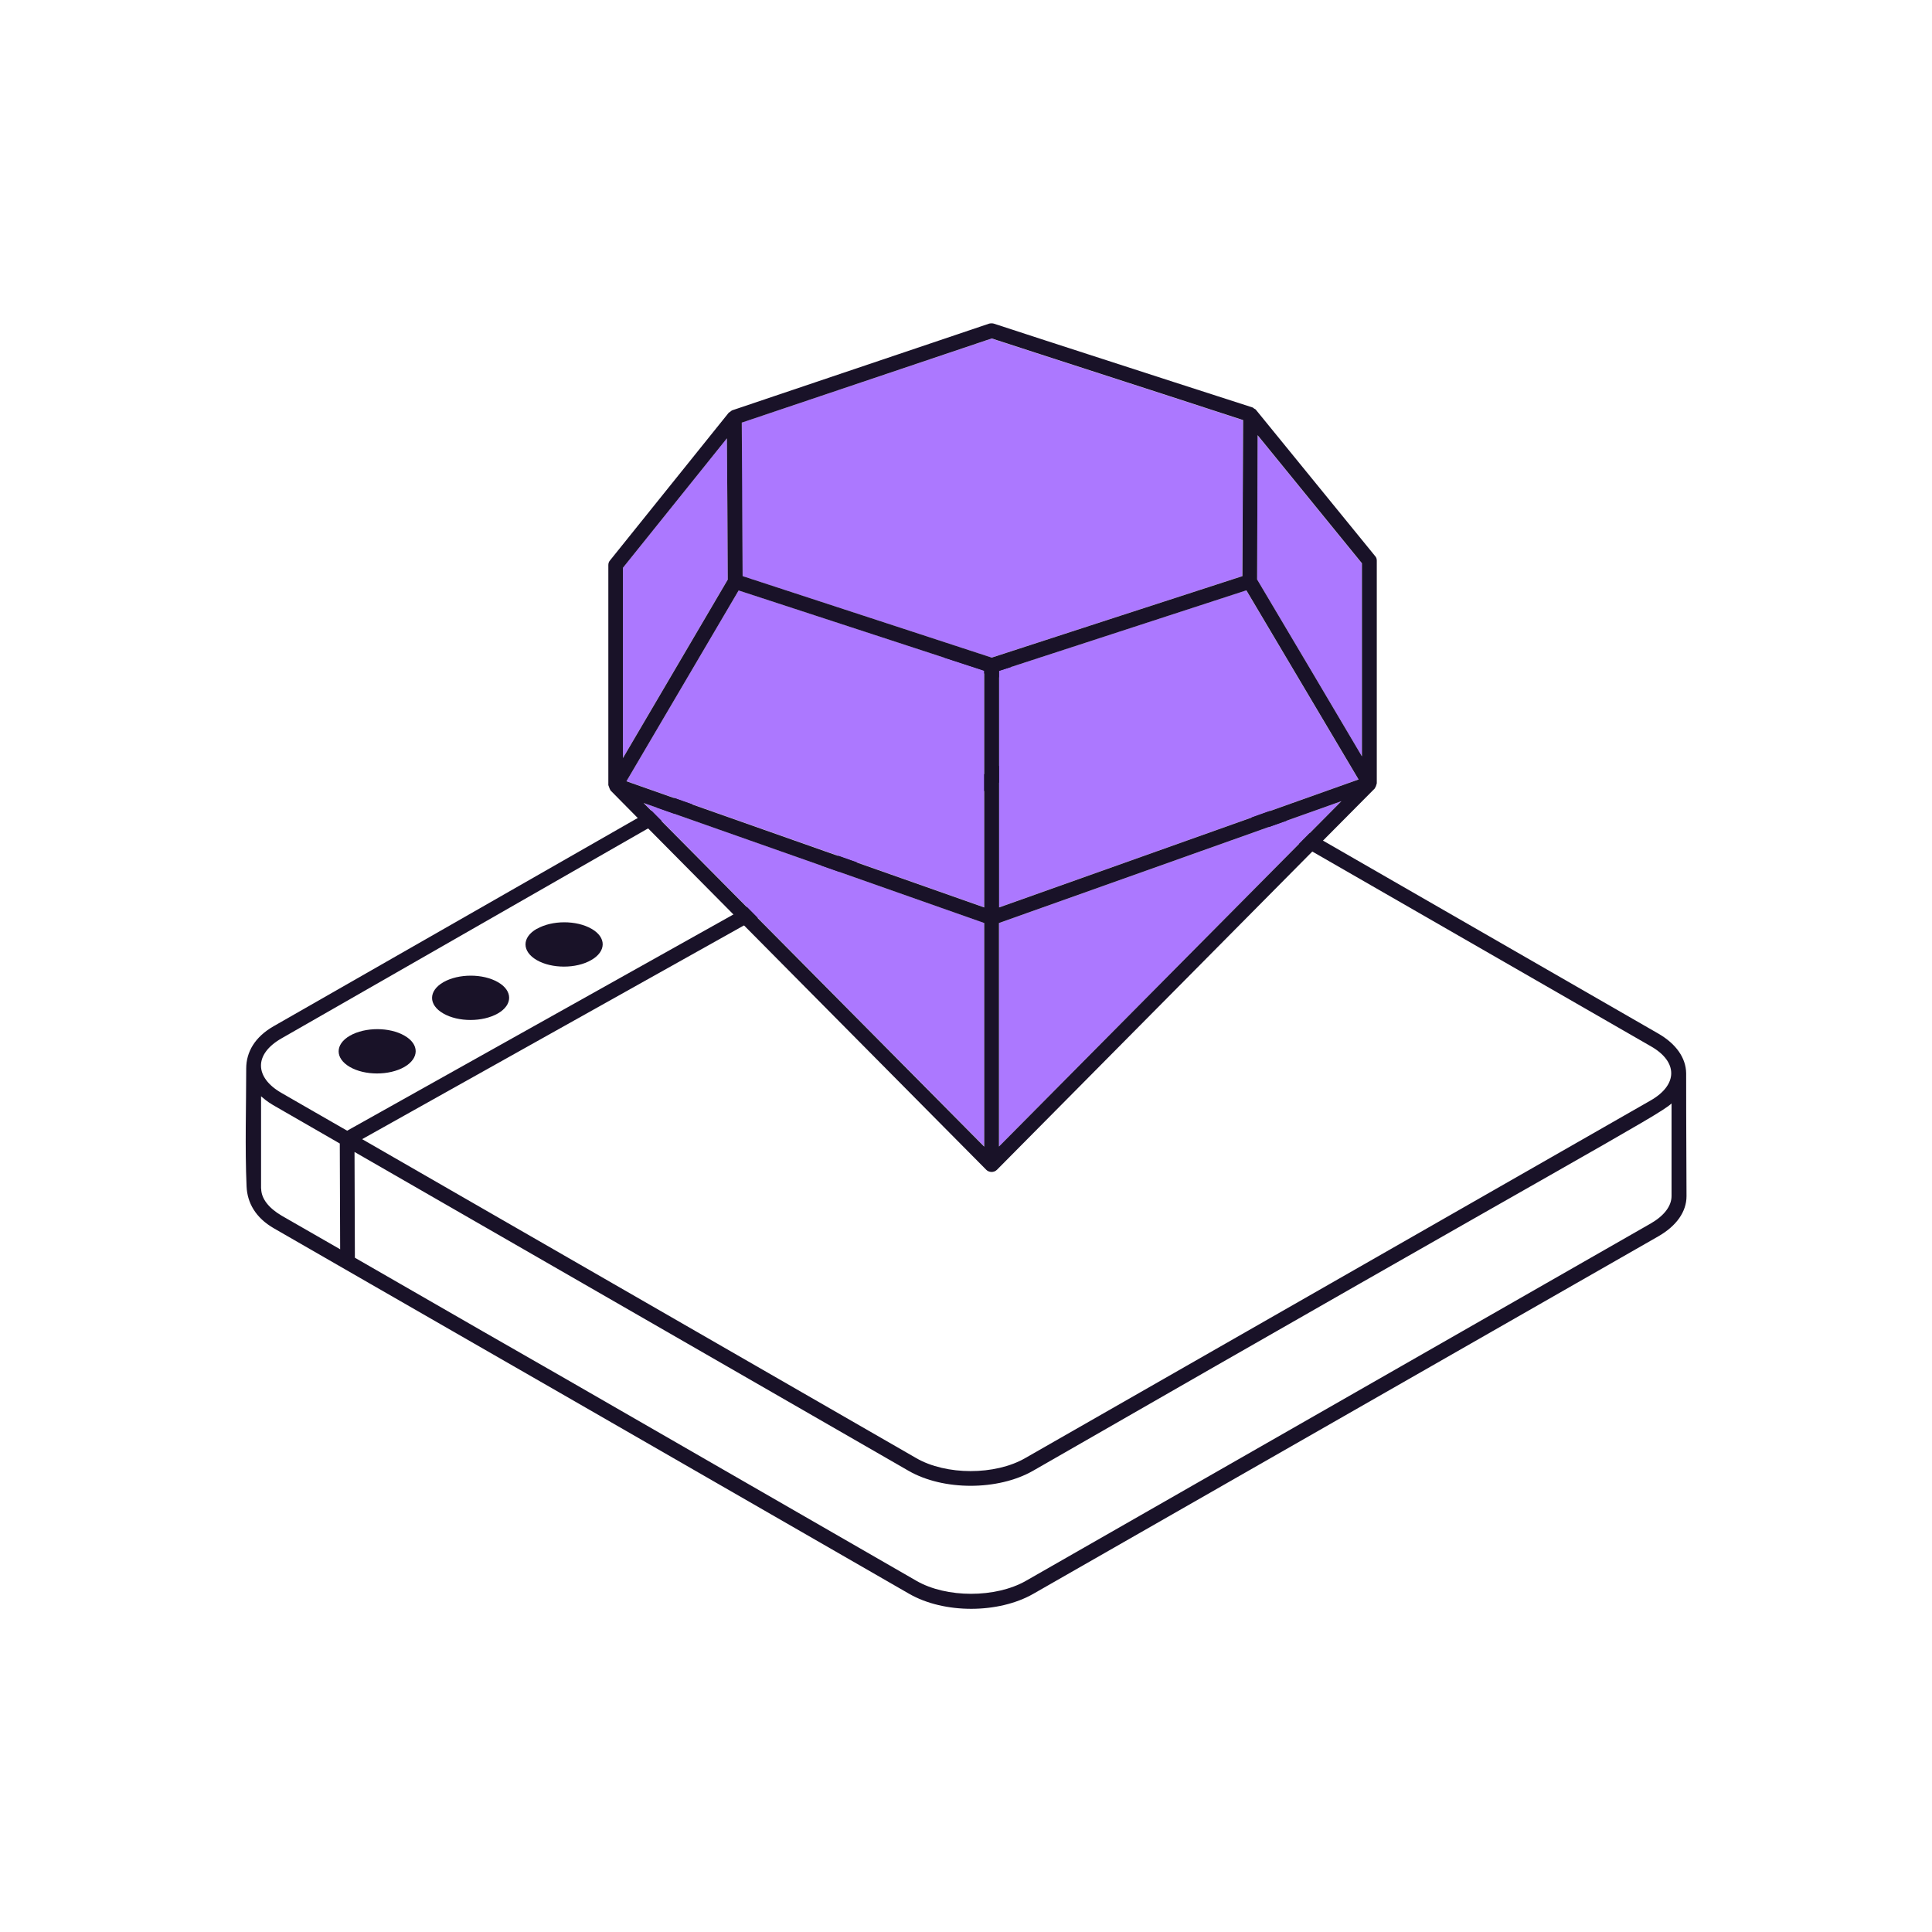
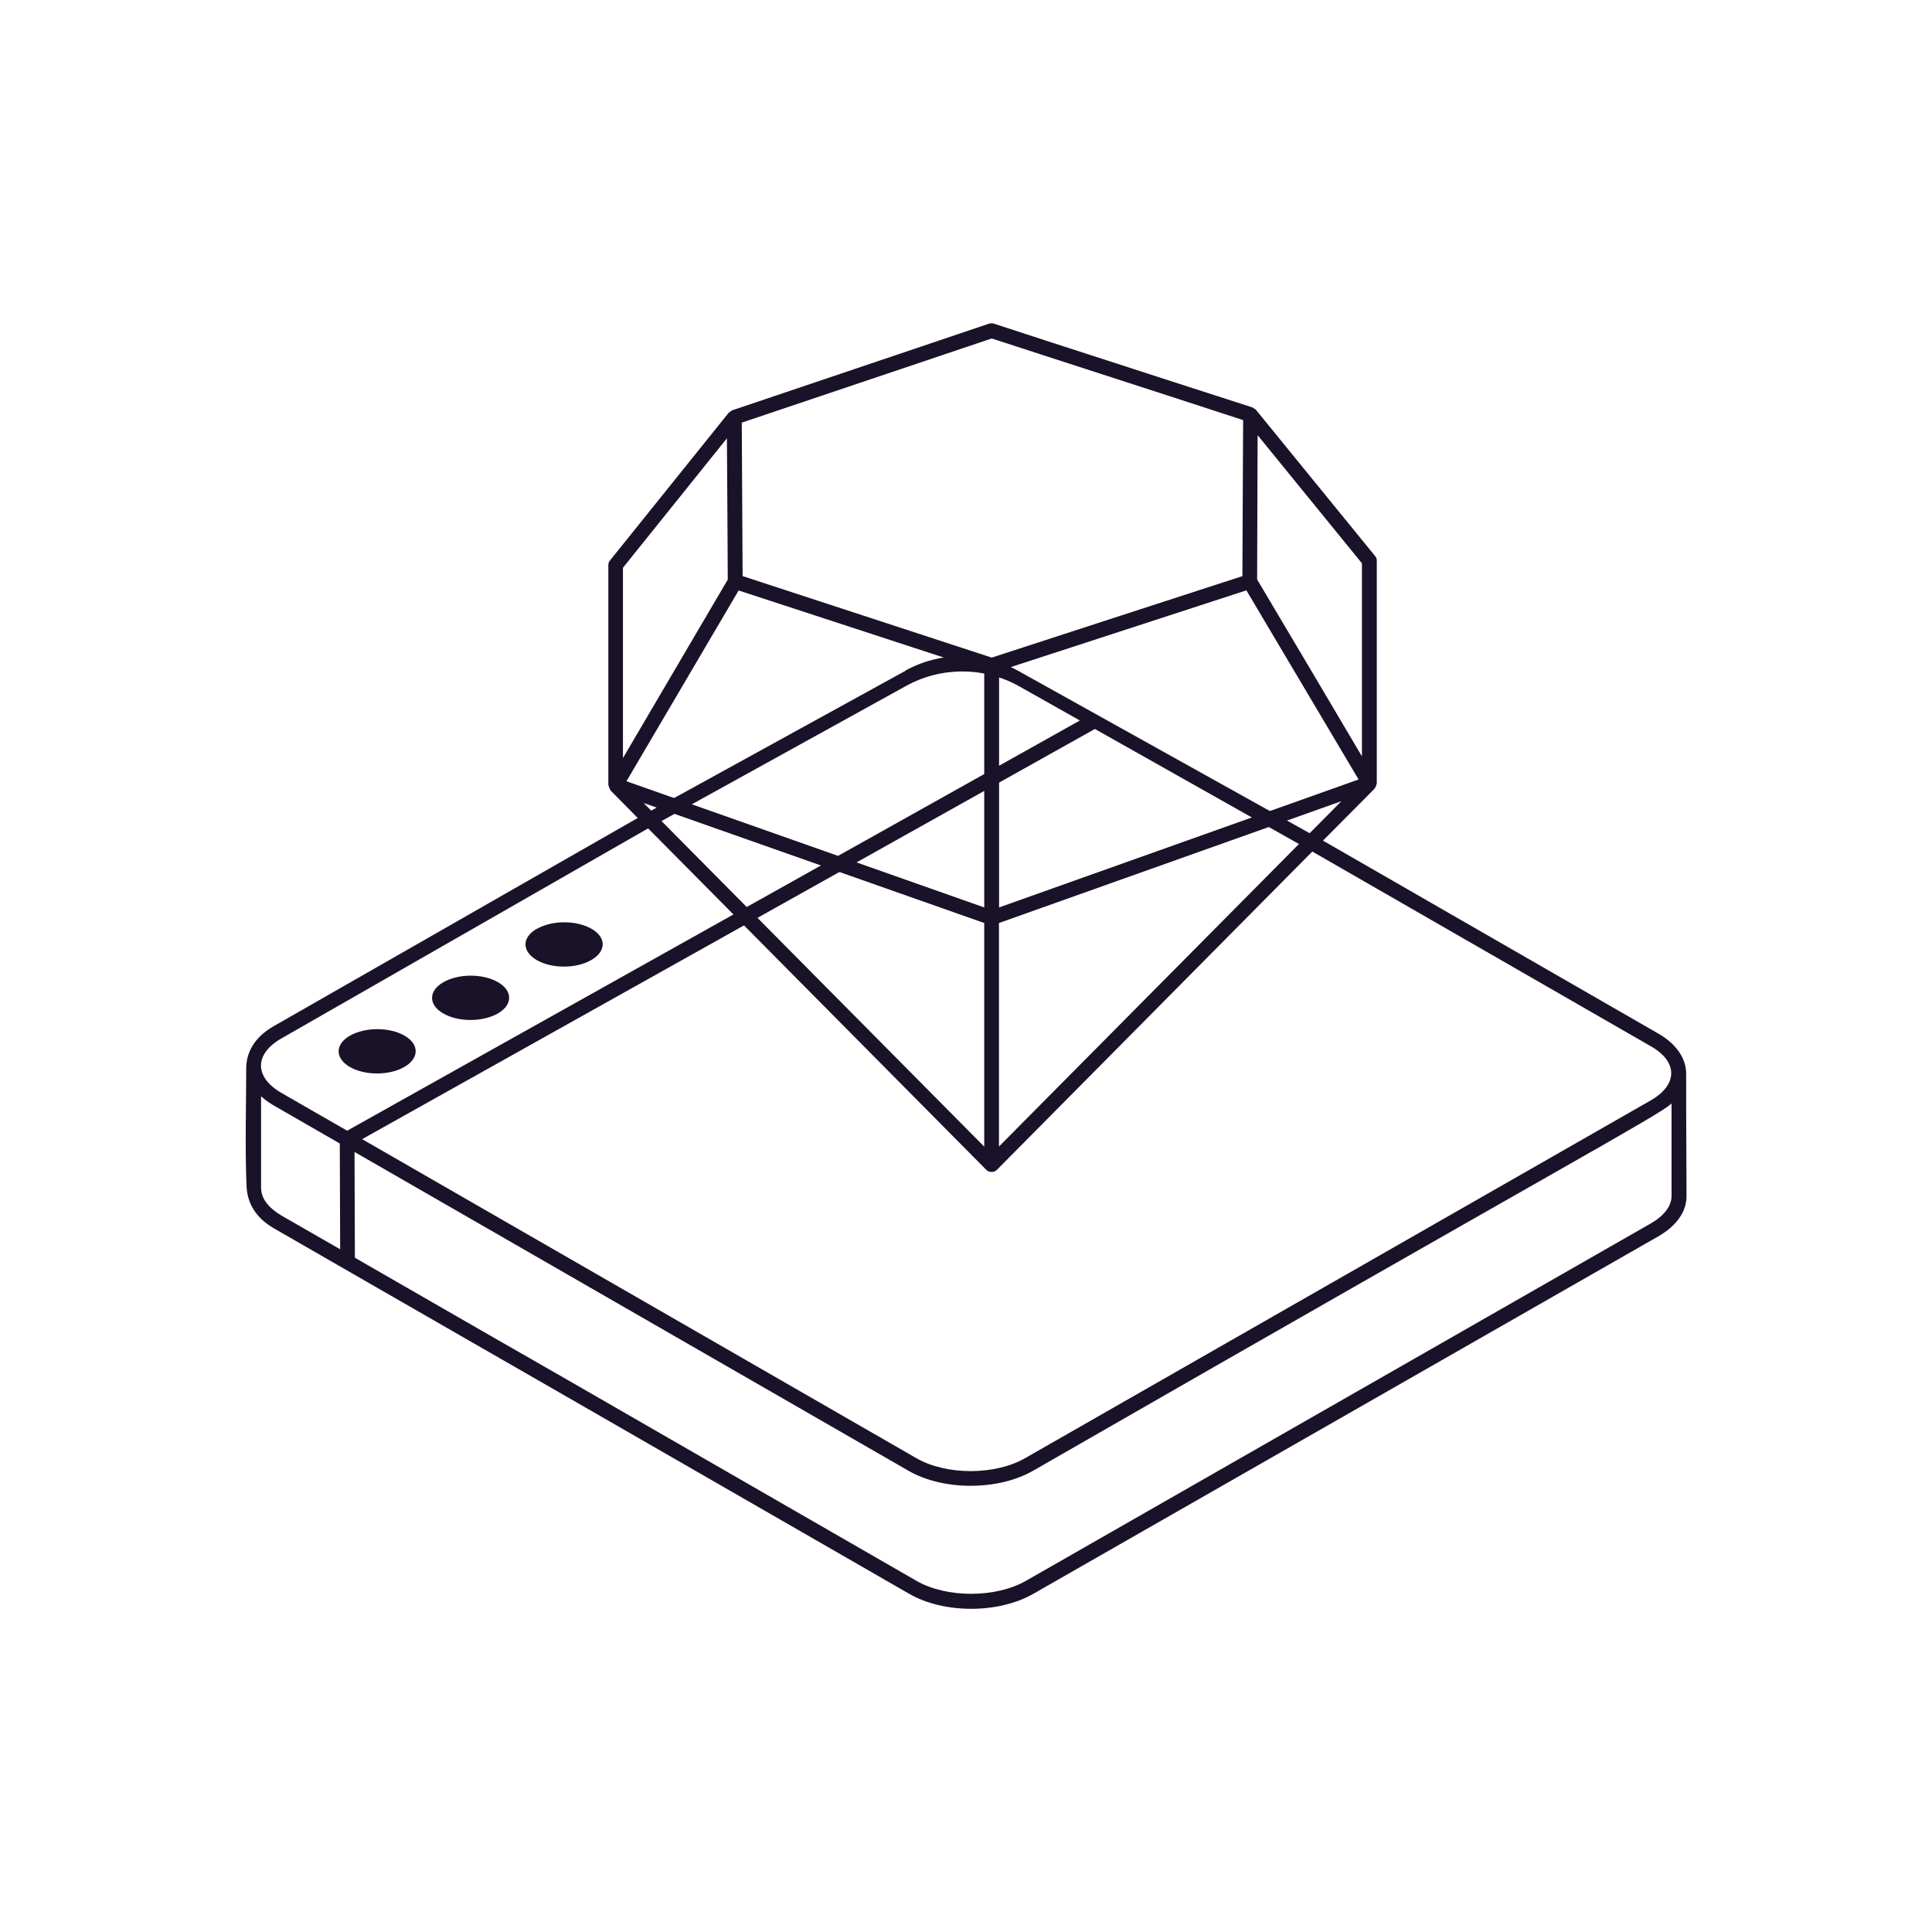
<svg xmlns="http://www.w3.org/2000/svg" width="160" height="160" fill="none" viewBox="0 0 160 160">
  <path fill="#191228" d="M44.47 76.92c1.26-.72 3.27-.72 4.52 0 1.24.71 1.23 1.87-.03 2.59-1.24.72-3.27.72-4.51 0-1.24-.72-1.24-1.88 0-2.59h.02Zm-3.24 7.01c-1.26.72-3.28.72-4.52 0-1.24-.71-1.24-1.87.01-2.59 1.26-.72 3.28-.72 4.52 0 1.24.71 1.23 1.88-.01 2.59Zm-7.74 4.43c-1.26.72-3.28.72-4.52 0-1.24-.72-1.23-1.88.01-2.59 1.26-.72 3.28-.72 4.52 0 1.24.71 1.23 1.87-.01 2.59Z" />
  <path fill="#191228" d="M21.63 98.43c0 .82.61 1.61 1.7 2.25l4.84 2.78c0-.55-.03-8.52-.03-8.76-.34-.2-4.85-2.8-5.52-3.18-.56-.33-.76-.54-1-.73v7.65h.01v-.01ZM90.8 60.3 29.99 94.34l45.88 26.41c2.48 1.44 6.55 1.44 9.04 0l51.78-29.61c2.28-1.3 2.28-3.21.03-4.49l-28.06-16.14-24.23-13.66a9.646 9.646 0 0 0-9.4-.04L53.47 68.72 23.32 85.99c-2.33 1.33-2.21 3.25-.03 4.51.3.18 5.22 3 5.46 3.14L89.91 59.4l.88.9h.01Zm47.61 31.1c-1.07 1-7.92 4.58-52.87 30.41-2.9 1.65-7.42 1.65-10.29 0L29.36 95.4c0 .59.03 8.52.03 8.76l10.53 6.06 6.98 4 29 16.7c2.48 1.43 6.55 1.43 9.06 0l51.77-29.61c1.1-.64 1.7-1.44 1.7-2.26v-7.66h-.01l-.01.01ZM74.99 55.53a9.634 9.634 0 0 1 9.34.03l25.24 14.06 27.77 15.98c1.47.85 2.28 2.01 2.3 3.28 0 0 0 5.29.03 10.18 0 1.29-.83 2.46-2.32 3.32l-51.77 29.61c-2.88 1.65-7.39 1.67-10.29 0l-29-16.69-6.98-4.01c-.98-.55-16.38-9.43-16.6-9.55-1.56-.89-2.23-2.14-2.29-3.48-.14-3.21-.03-6.7-.03-9.77 0-1.36.71-2.62 2.3-3.52l29.9-17.1 22.4-12.32v-.02Z" />
  <g id="diamond">
-     <path fill="#AC78FF" d="m60.27 47.99-8.68 14.78V47.01l8.61-10.72c.01.5.07 11.23.07 11.7Zm52.52-1.33v15.99c-.13-.24-8.17-13.8-8.68-14.65l.04-11.94 8.64 10.61v-.01Zm-1.7 19.69-28.36 28.6V76.44l28.36-10.09Zm-57.79.14c7.14 2.51 21.05 7.42 28.21 9.94v18.51L53.3 66.48v.01Zm28.21-10.95v19.6c-6-2.13-19.73-6.96-29.63-10.45l9.29-15.8 20.34 6.65Zm21.7-6.65 9.29 15.66-29.78 10.6V55.56l20.48-6.67h.01Zm-.27-14.1c0 .24-.06 12.09-.06 12.92-.24.08-19.87 6.45-20.77 6.75l-20.63-6.75c0-.26-.07-12.14-.07-12.71l20.71-6.96 4.06 1.32 10.65 3.45 6.11 1.99v-.01Z" />
+     <path class="accent" d="m60.27 47.99-8.68 14.78V47.01l8.61-10.72c.01.5.07 11.23.07 11.7Zm52.52-1.33v15.99c-.13-.24-8.17-13.8-8.68-14.65l.04-11.94 8.64 10.61v-.01Zm-1.7 19.69-28.36 28.6V76.44l28.36-10.09Zm-57.79.14c7.14 2.51 21.05 7.42 28.21 9.94v18.51L53.3 66.48v.01Zm28.21-10.95v19.6c-6-2.13-19.73-6.96-29.63-10.45l9.29-15.8 20.34 6.65Zm21.7-6.65 9.29 15.66-29.78 10.6V55.56l20.48-6.67h.01Zm-.27-14.1c0 .24-.06 12.09-.06 12.92-.24.08-19.87 6.45-20.77 6.75l-20.63-6.75c0-.26-.07-12.14-.07-12.71l20.71-6.96 4.06 1.32 10.65 3.45 6.11 1.99v-.01Z" />
    <path fill="#191228" d="M51.59 62.78 60.27 48c0-.47-.06-11.21-.07-11.7l-8.61 10.72v15.76Zm29.92 13.66c-7.16-2.52-21.08-7.43-28.21-9.94l28.21 28.46V76.44Zm0-1.29v-19.6L61.17 48.9l-9.29 15.8c9.9 3.49 23.63 8.33 29.63 10.45Zm1.22 19.8 28.36-28.6-28.36 10.09v18.51Zm20.16-47.24c0-.84.06-12.68.06-12.92l-6.11-1.99-10.65-3.45-4.06-1.32L61.43 35c0 .57.07 12.45.07 12.71l20.63 6.75c.89-.3 20.53-6.67 20.77-6.75h-.01Zm9.62 16.84-9.29-15.66-20.48 6.67v19.59l29.78-10.6h-.01Zm-8.63-30.7s.11.04.14.1l9.86 12.1c.1.1.14.24.14.38v18.44c-.14.48-.01.07-.17.43l-4.28 4.31-.89.91-26.12 26.36c-.27.26-.67.21-.88 0L61.49 76.51l-.88-.91-6.82-6.88-.88-.88-2.35-2.38c-.06-.11-.07-.13-.18-.44V46.79c0-.13.04-.27.14-.38l9.83-12.23s.11-.07.16-.11c.04-.03.07-.07.13-.09l21.28-7.18c.13-.03.27-.03.38 0l4.26 1.39 10.65 3.45 6.54 2.11.13.1Zm.27 2.2-.04 11.94c.51.85 8.55 14.41 8.68 14.65V46.65l-8.64-10.61v.01Z" />
  </g>
</svg>
